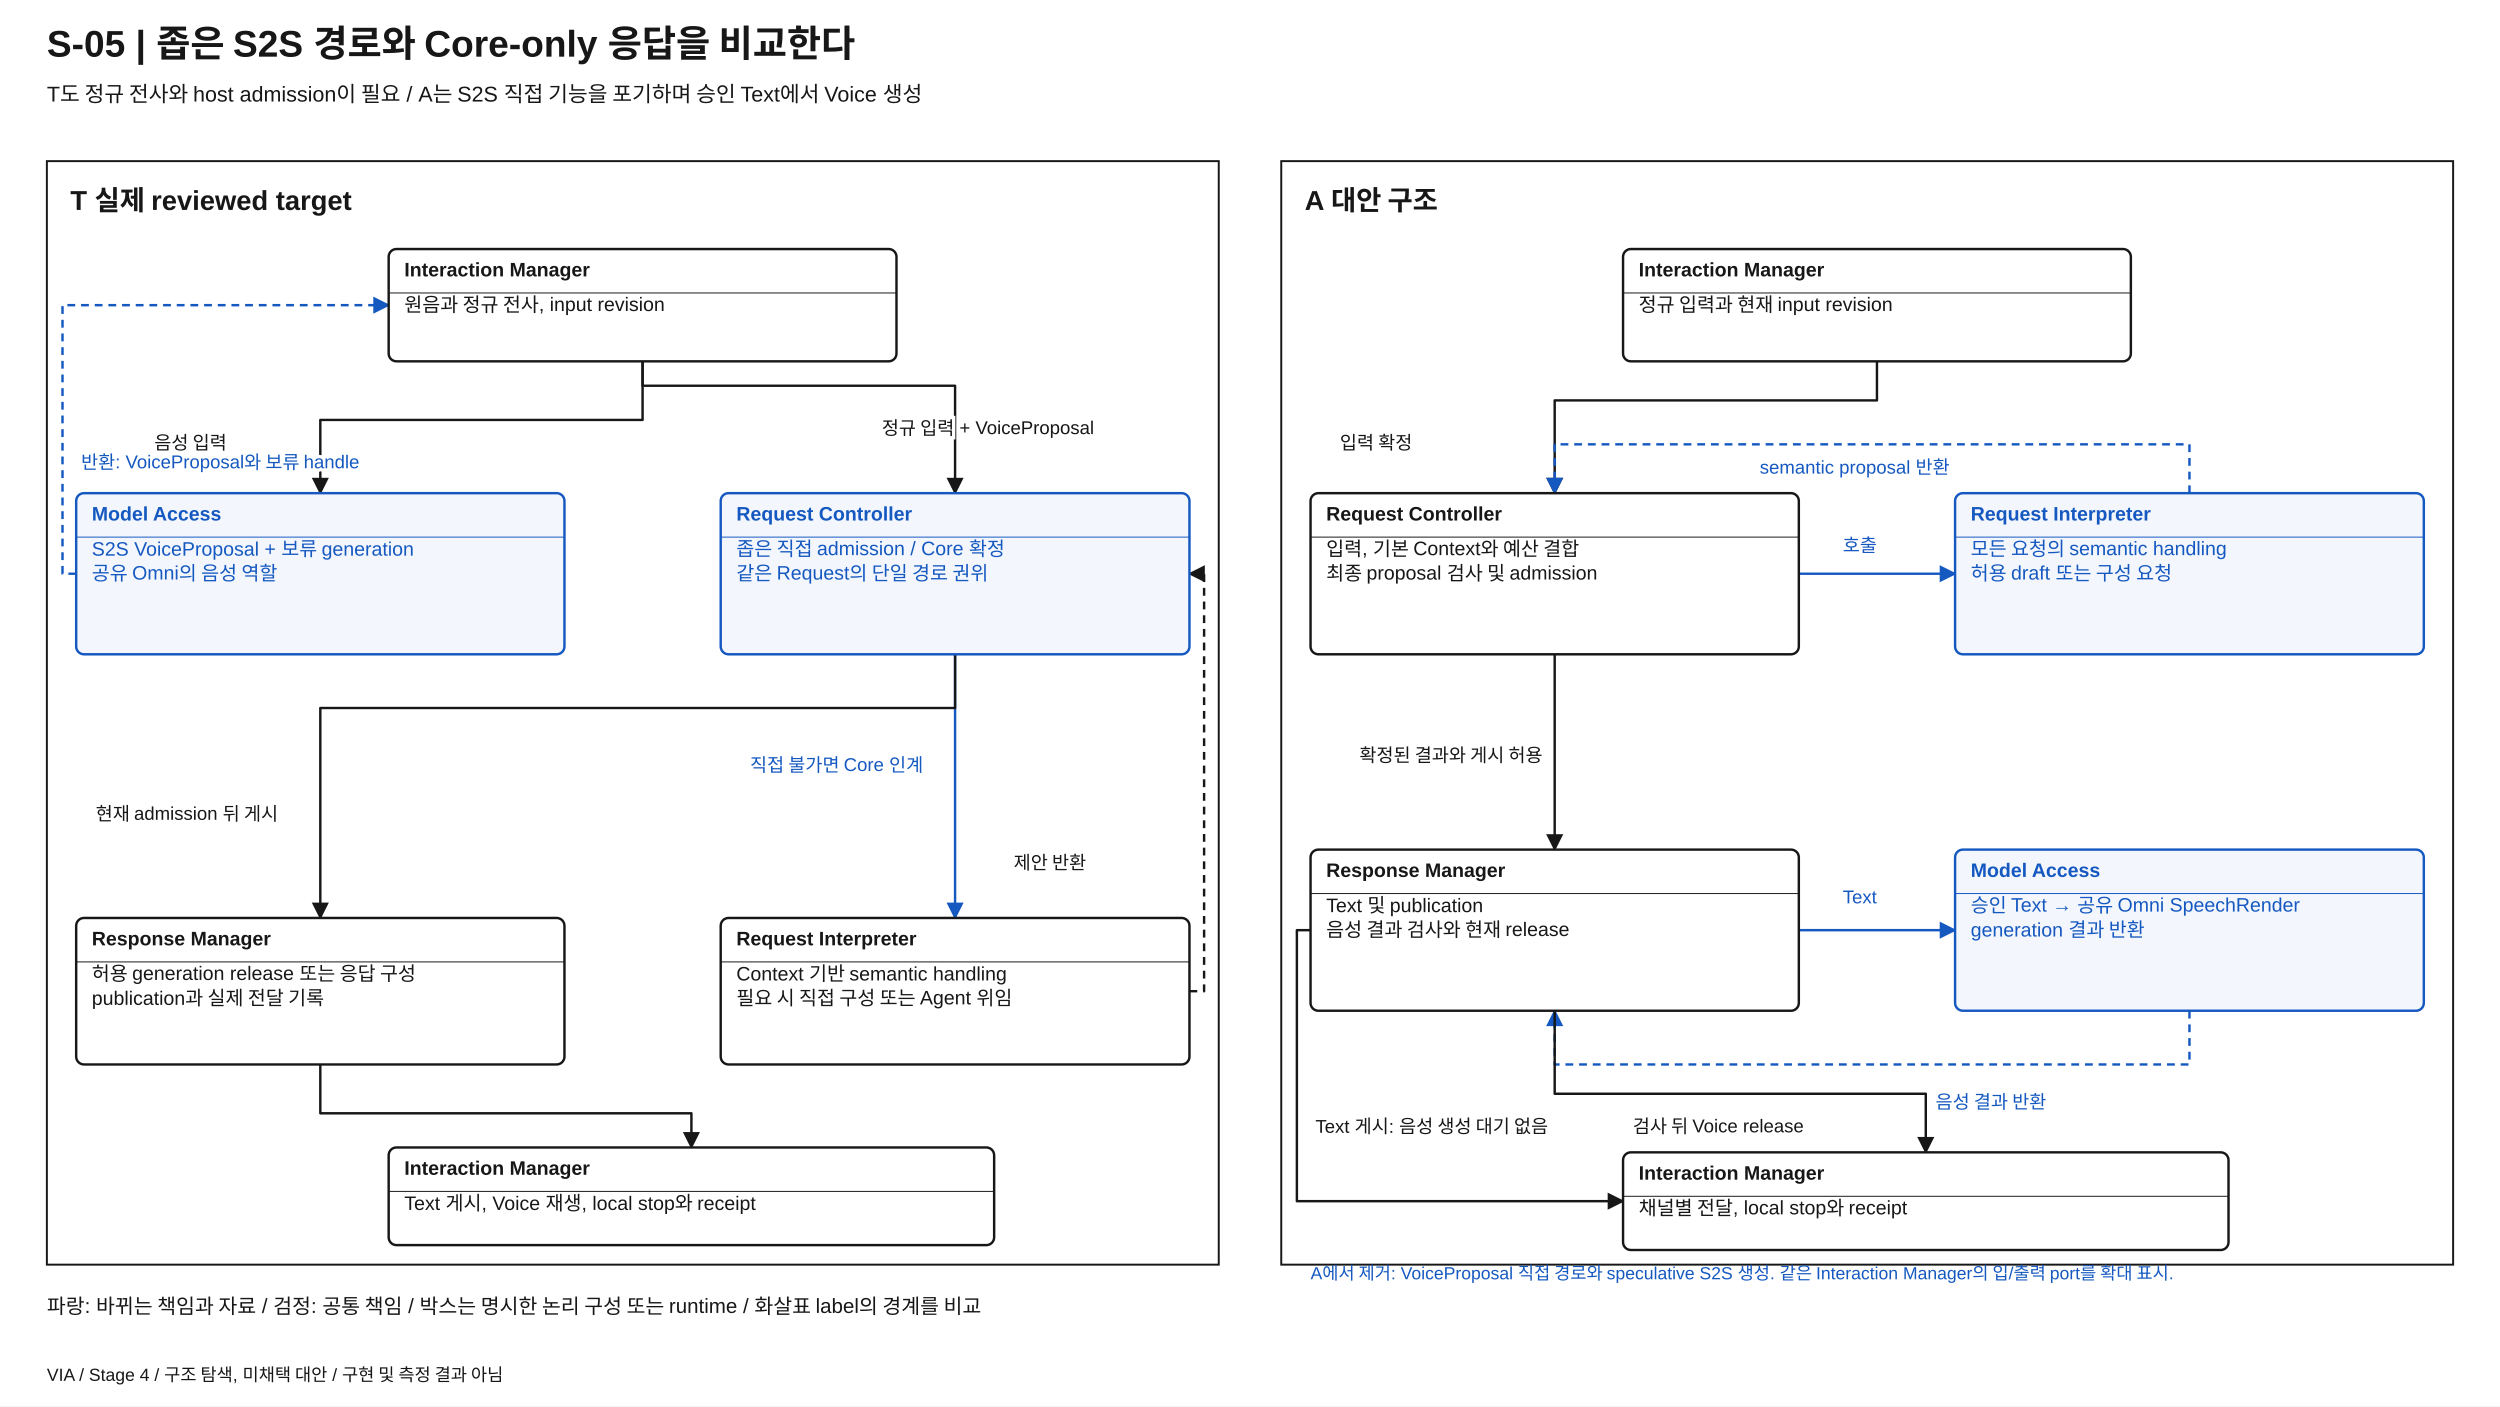
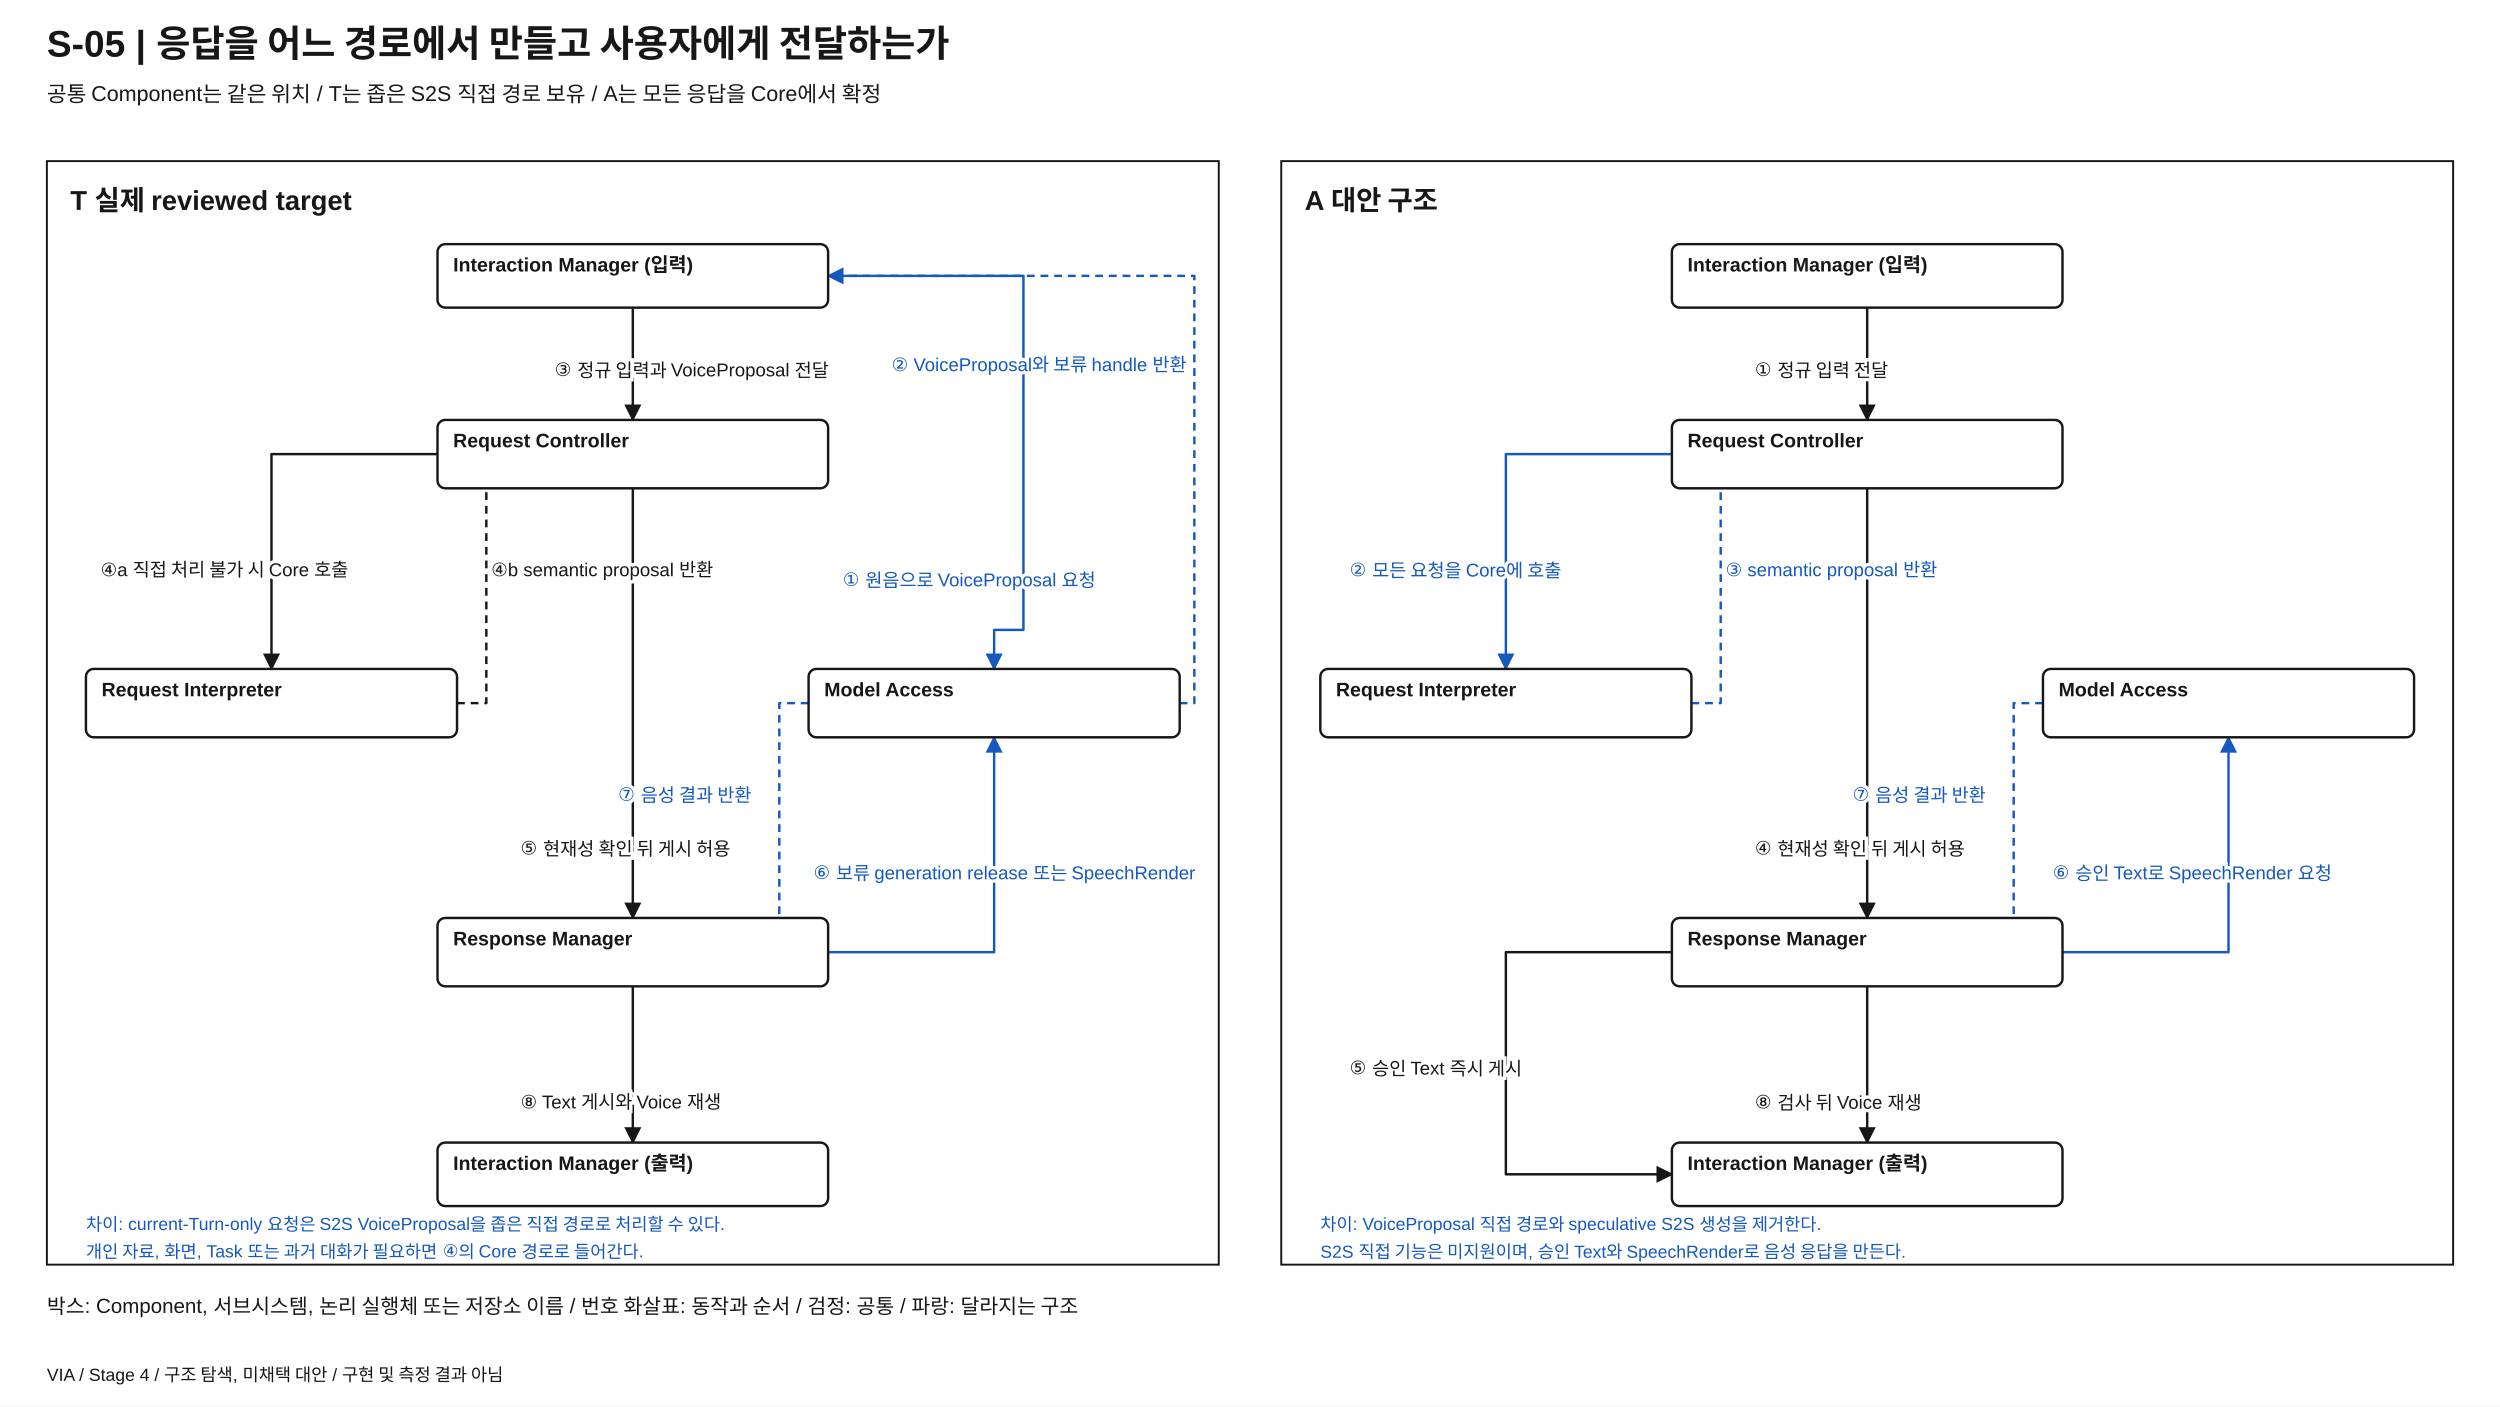
<svg xmlns="http://www.w3.org/2000/svg" width="2560" height="1440" viewBox="0 0 2560 1440" role="img" aria-labelledby="title desc">
  <defs>
    <marker id="k" viewBox="0 0 10 10" refX="9" refY="5" markerWidth="7" markerHeight="7" orient="auto">
      <path d="M0 0L10 5L0 10Z" fill="#171717" />
    </marker>
    <marker id="b" viewBox="0 0 10 10" refX="9" refY="5" markerWidth="7" markerHeight="7" orient="auto">
      <path d="M0 0L10 5L0 10Z" fill="#1458C0" />
    </marker>
  </defs>
  <rect width="2560" height="1440" fill="white" />
  <g font-family="Arial, Apple SD Gothic Neo, Malgun Gothic, sans-serif">
    <g id="panel0">
      <rect x="48" y="165" width="1200" height="1130" rx="0" fill="#FFFFFF" stroke="#171717" stroke-width="2" />
    </g>
    <g id="panel1">
      <rect x="1312" y="165" width="1200" height="1130" rx="0" fill="#FFFFFF" stroke="#171717" stroke-width="2" />
    </g>
-     <polyline id="0-edge-audio" points="658.0,370 658,430 328,430 328.0,505" fill="none" stroke="#171717" stroke-width="2.5" stroke-linejoin="round" marker-end="url(#k)" />
-     <polyline id="0-edge-canonical" points="658.0,370 658,395 978,395 978.0,505" fill="none" stroke="#171717" stroke-width="2.5" stroke-linejoin="round" marker-end="url(#k)" />
-     <polyline id="0-edge-proposal" points="78,587.5 64,587.5 64,312.5 398,312.5" fill="none" stroke="#1458C0" stroke-width="2.5" stroke-linejoin="round" marker-end="url(#b)" stroke-dasharray="8 6" />
-     <polyline id="0-edge-core" points="978.0,670 978.0,940" fill="none" stroke="#1458C0" stroke-width="2.5" stroke-linejoin="round" marker-end="url(#b)" />
-     <polyline id="0-edge-result" points="1218,1015.0 1233,1015 1233,587.5 1218,587.5" fill="none" stroke="#171717" stroke-width="2.5" stroke-linejoin="round" marker-end="url(#k)" stroke-dasharray="8 6" />
-     <polyline id="0-edge-publish" points="978.0,670 978,725 328,725 328.0,940" fill="none" stroke="#171717" stroke-width="2.5" stroke-linejoin="round" marker-end="url(#k)" />
-     <polyline id="0-edge-delivery" points="328.0,1090 328,1140 708,1140 708.0,1175" fill="none" stroke="#171717" stroke-width="2.5" stroke-linejoin="round" marker-end="url(#k)" />
-     <polyline id="1-edge-input" points="1922.0,370 1922,410 1592,410 1592.0,505" fill="none" stroke="#171717" stroke-width="2.5" stroke-linejoin="round" marker-end="url(#k)" />
-     <polyline id="1-edge-interpret" points="1842,587.5 2002,587.5" fill="none" stroke="#1458C0" stroke-width="2.5" stroke-linejoin="round" marker-end="url(#b)" />
-     <polyline id="1-edge-proposal" points="2242.0,505 2242,455 1592,455 1592.0,505" fill="none" stroke="#1458C0" stroke-width="2.5" stroke-linejoin="round" marker-end="url(#b)" stroke-dasharray="8 6" />
-     <polyline id="1-edge-admit" points="1592.0,670 1592.0,870" fill="none" stroke="#171717" stroke-width="2.5" stroke-linejoin="round" marker-end="url(#k)" />
-     <polyline id="1-edge-voice" points="1842,952.5 2002,952.5" fill="none" stroke="#1458C0" stroke-width="2.5" stroke-linejoin="round" marker-end="url(#b)" />
-     <polyline id="1-edge-generated" points="2242.0,1035 2242,1090 1592,1090 1592.0,1035" fill="none" stroke="#1458C0" stroke-width="2.5" stroke-linejoin="round" marker-end="url(#b)" stroke-dasharray="8 6" />
-     <polyline id="1-edge-text" points="1342,952.5 1328,952.5 1328,1230 1662,1230.0" fill="none" stroke="#171717" stroke-width="2.5" stroke-linejoin="round" marker-end="url(#k)" />
-     <polyline id="1-edge-release" points="1592.0,1035 1592,1120 1972,1120 1972.0,1180" fill="none" stroke="#171717" stroke-width="2.5" stroke-linejoin="round" marker-end="url(#k)" />
+     <polyline id="0-edge-audio" points="848,282.5 1048,282.5 1048,645 1018,645 1018.0,685" fill="none" stroke="#1458C0" stroke-width="2.5" stroke-linejoin="round" marker-end="url(#b)" />
+     <polyline id="0-edge-voice-proposal" points="1208,720.0 1223,720 1223,282.5 848,282.5" fill="none" stroke="#1458C0" stroke-width="2.5" stroke-linejoin="round" marker-end="url(#b)" stroke-dasharray="8 6" />
+     <polyline id="0-edge-canonical" points="648.0,315 648.0,430" fill="none" stroke="#171717" stroke-width="2.5" stroke-linejoin="round" marker-end="url(#k)" />
+     <polyline id="0-edge-core" points="448,465.0 278,465 278,645 278.0,685" fill="none" stroke="#171717" stroke-width="2.5" stroke-linejoin="round" marker-end="url(#k)" />
+     <polyline id="0-edge-core-return" points="468,720.0 498,720 498,465 448,465.0" fill="none" stroke="#171717" stroke-width="2.5" stroke-linejoin="round" marker-end="url(#k)" stroke-dasharray="8 6" />
+     <polyline id="0-edge-admit" points="648.0,500 648.0,940" fill="none" stroke="#171717" stroke-width="2.5" stroke-linejoin="round" marker-end="url(#k)" />
+     <polyline id="0-edge-release" points="848,975.0 1018,975 1018.0,755" fill="none" stroke="#1458C0" stroke-width="2.5" stroke-linejoin="round" marker-end="url(#b)" />
+     <polyline id="0-edge-audio-return" points="828,720.0 798,720 798,975 848,975.0" fill="none" stroke="#1458C0" stroke-width="2.5" stroke-linejoin="round" marker-end="url(#b)" stroke-dasharray="8 6" />
+     <polyline id="0-edge-deliver" points="648.0,1010 648.0,1170" fill="none" stroke="#171717" stroke-width="2.5" stroke-linejoin="round" marker-end="url(#k)" />
+     <polyline id="1-edge-canonical" points="1912.0,315 1912.0,430" fill="none" stroke="#171717" stroke-width="2.5" stroke-linejoin="round" marker-end="url(#k)" />
+     <polyline id="1-edge-core" points="1712,465.0 1542,465 1542,645 1542.0,685" fill="none" stroke="#1458C0" stroke-width="2.5" stroke-linejoin="round" marker-end="url(#b)" />
+     <polyline id="1-edge-core-return" points="1732,720.0 1762,720 1762,465 1712,465.0" fill="none" stroke="#1458C0" stroke-width="2.5" stroke-linejoin="round" marker-end="url(#b)" stroke-dasharray="8 6" />
+     <polyline id="1-edge-admit" points="1912.0,500 1912.0,940" fill="none" stroke="#171717" stroke-width="2.5" stroke-linejoin="round" marker-end="url(#k)" />
+     <polyline id="1-edge-text" points="1712,975.0 1542,975 1542,1202.5 1712,1202.5" fill="none" stroke="#171717" stroke-width="2.5" stroke-linejoin="round" marker-end="url(#k)" />
+     <polyline id="1-edge-speech" points="2112,975.0 2282,975 2282.0,755" fill="none" stroke="#1458C0" stroke-width="2.5" stroke-linejoin="round" marker-end="url(#b)" />
+     <polyline id="1-edge-audio-return" points="2092,720.0 2062,720 2062,975 2112,975.0" fill="none" stroke="#1458C0" stroke-width="2.5" stroke-linejoin="round" marker-end="url(#b)" stroke-dasharray="8 6" />
+     <polyline id="1-edge-voice" points="1912.0,1010 1912.0,1170" fill="none" stroke="#171717" stroke-width="2.5" stroke-linejoin="round" marker-end="url(#k)" />
    <g id="0-input">
-       <rect x="398" y="255" width="520" height="115" rx="8" fill="#FFFFFF" stroke="#171717" stroke-width="2.5" />
-       <text x="414" y="283" font-size="20" font-weight="700" fill="#171717">Interaction Manager</text>
-       <path d="M398 300H918" stroke="#171717" fill="none" />
-       <text x="414" y="319" font-size="20" fill="#171717">원음과 정규 전사, input revision</text>
+       <rect x="448" y="250" width="400" height="65" rx="8" fill="#FFFFFF" stroke="#171717" stroke-width="2.5" />
+       <text x="464" y="278" font-size="20" font-weight="700" fill="#171717">Interaction Manager (입력)</text>
+     </g>
+     <g id="0-rc">
+       <rect x="448" y="430" width="400" height="70" rx="8" fill="#FFFFFF" stroke="#171717" stroke-width="2.5" />
+       <text x="464" y="458" font-size="20" font-weight="700" fill="#171717">Request Controller</text>
+     </g>
+     <g id="0-ri">
+       <rect x="88" y="685" width="380" height="70" rx="8" fill="#FFFFFF" stroke="#171717" stroke-width="2.5" />
+       <text x="104" y="713" font-size="20" font-weight="700" fill="#171717">Request Interpreter</text>
    </g>
    <g id="0-ma">
-       <rect x="78" y="505" width="500" height="165" rx="8" fill="#F3F7FD" stroke="#1458C0" stroke-width="2.5" />
-       <text x="94" y="533" font-size="20" font-weight="700" fill="#1458C0">Model Access</text>
-       <path d="M78 550H578" stroke="#1458C0" fill="none" />
-       <text x="94" y="569" font-size="20" fill="#1458C0">S2S VoiceProposal + 보류 generation</text>
-       <text x="94" y="594" font-size="20" fill="#1458C0">공유 Omni의 음성 역할</text>
-     </g>
-     <g id="0-rc">
-       <rect x="738" y="505" width="480" height="165" rx="8" fill="#F3F7FD" stroke="#1458C0" stroke-width="2.5" />
-       <text x="754" y="533" font-size="20" font-weight="700" fill="#1458C0">Request Controller</text>
-       <path d="M738 550H1218" stroke="#1458C0" fill="none" />
-       <text x="754" y="569" font-size="20" fill="#1458C0">좁은 직접 admission / Core 확정</text>
-       <text x="754" y="594" font-size="20" fill="#1458C0">같은 Request의 단일 경로 권위</text>
+       <rect x="828" y="685" width="380" height="70" rx="8" fill="#FFFFFF" stroke="#171717" stroke-width="2.5" />
+       <text x="844" y="713" font-size="20" font-weight="700" fill="#171717">Model Access</text>
    </g>
    <g id="0-rm">
-       <rect x="78" y="940" width="500" height="150" rx="8" fill="#FFFFFF" stroke="#171717" stroke-width="2.5" />
-       <text x="94" y="968" font-size="20" font-weight="700" fill="#171717">Response Manager</text>
-       <path d="M78 985H578" stroke="#171717" fill="none" />
-       <text x="94" y="1004" font-size="20" fill="#171717">허용 generation release 또는 응답 구성</text>
-       <text x="94" y="1029" font-size="20" fill="#171717">publication과 실제 전달 기록</text>
-     </g>
-     <g id="0-ri">
-       <rect x="738" y="940" width="480" height="150" rx="8" fill="#FFFFFF" stroke="#171717" stroke-width="2.5" />
-       <text x="754" y="968" font-size="20" font-weight="700" fill="#171717">Request Interpreter</text>
-       <path d="M738 985H1218" stroke="#171717" fill="none" />
-       <text x="754" y="1004" font-size="20" fill="#171717">Context 기반 semantic handling</text>
-       <text x="754" y="1029" font-size="20" fill="#171717">필요 시 직접 구성 또는 Agent 위임</text>
+       <rect x="448" y="940" width="400" height="70" rx="8" fill="#FFFFFF" stroke="#171717" stroke-width="2.5" />
+       <text x="464" y="968" font-size="20" font-weight="700" fill="#171717">Response Manager</text>
    </g>
    <g id="0-output">
-       <rect x="398" y="1175" width="620" height="100" rx="8" fill="#FFFFFF" stroke="#171717" stroke-width="2.5" />
-       <text x="414" y="1203" font-size="20" font-weight="700" fill="#171717">Interaction Manager</text>
-       <path d="M398 1220H1018" stroke="#171717" fill="none" />
-       <text x="414" y="1239" font-size="20" fill="#171717">Text 게시, Voice 재생, local stop와 receipt</text>
+       <rect x="448" y="1170" width="400" height="65" rx="8" fill="#FFFFFF" stroke="#171717" stroke-width="2.5" />
+       <text x="464" y="1198" font-size="20" font-weight="700" fill="#171717">Interaction Manager (출력)</text>
    </g>
    <g id="1-input">
-       <rect x="1662" y="255" width="520" height="115" rx="8" fill="#FFFFFF" stroke="#171717" stroke-width="2.5" />
-       <text x="1678" y="283" font-size="20" font-weight="700" fill="#171717">Interaction Manager</text>
-       <path d="M1662 300H2182" stroke="#171717" fill="none" />
-       <text x="1678" y="319" font-size="20" fill="#171717">정규 입력과 현재 input revision</text>
+       <rect x="1712" y="250" width="400" height="65" rx="8" fill="#FFFFFF" stroke="#171717" stroke-width="2.5" />
+       <text x="1728" y="278" font-size="20" font-weight="700" fill="#171717">Interaction Manager (입력)</text>
    </g>
    <g id="1-rc">
-       <rect x="1342" y="505" width="500" height="165" rx="8" fill="#FFFFFF" stroke="#171717" stroke-width="2.5" />
-       <text x="1358" y="533" font-size="20" font-weight="700" fill="#171717">Request Controller</text>
-       <path d="M1342 550H1842" stroke="#171717" fill="none" />
-       <text x="1358" y="569" font-size="20" fill="#171717">입력, 기본 Context와 예산 결합</text>
-       <text x="1358" y="594" font-size="20" fill="#171717">최종 proposal 검사 및 admission</text>
+       <rect x="1712" y="430" width="400" height="70" rx="8" fill="#FFFFFF" stroke="#171717" stroke-width="2.5" />
+       <text x="1728" y="458" font-size="20" font-weight="700" fill="#171717">Request Controller</text>
    </g>
    <g id="1-ri">
-       <rect x="2002" y="505" width="480" height="165" rx="8" fill="#F3F7FD" stroke="#1458C0" stroke-width="2.5" />
-       <text x="2018" y="533" font-size="20" font-weight="700" fill="#1458C0">Request Interpreter</text>
-       <path d="M2002 550H2482" stroke="#1458C0" fill="none" />
-       <text x="2018" y="569" font-size="20" fill="#1458C0">모든 요청의 semantic handling</text>
-       <text x="2018" y="594" font-size="20" fill="#1458C0">허용 draft 또는 구성 요청</text>
+       <rect x="1352" y="685" width="380" height="70" rx="8" fill="#FFFFFF" stroke="#171717" stroke-width="2.5" />
+       <text x="1368" y="713" font-size="20" font-weight="700" fill="#171717">Request Interpreter</text>
+     </g>
+     <g id="1-ma">
+       <rect x="2092" y="685" width="380" height="70" rx="8" fill="#FFFFFF" stroke="#171717" stroke-width="2.5" />
+       <text x="2108" y="713" font-size="20" font-weight="700" fill="#171717">Model Access</text>
    </g>
    <g id="1-rm">
-       <rect x="1342" y="870" width="500" height="165" rx="8" fill="#FFFFFF" stroke="#171717" stroke-width="2.5" />
-       <text x="1358" y="898" font-size="20" font-weight="700" fill="#171717">Response Manager</text>
-       <path d="M1342 915H1842" stroke="#171717" fill="none" />
-       <text x="1358" y="934" font-size="20" fill="#171717">Text 및 publication</text>
-       <text x="1358" y="959" font-size="20" fill="#171717">음성 결과 검사와 현재 release</text>
-     </g>
-     <g id="1-ma">
-       <rect x="2002" y="870" width="480" height="165" rx="8" fill="#F3F7FD" stroke="#1458C0" stroke-width="2.5" />
-       <text x="2018" y="898" font-size="20" font-weight="700" fill="#1458C0">Model Access</text>
-       <path d="M2002 915H2482" stroke="#1458C0" fill="none" />
-       <text x="2018" y="934" font-size="20" fill="#1458C0">승인 Text → 공유 Omni SpeechRender</text>
-       <text x="2018" y="959" font-size="20" fill="#1458C0">generation 결과 반환</text>
+       <rect x="1712" y="940" width="400" height="70" rx="8" fill="#FFFFFF" stroke="#171717" stroke-width="2.5" />
+       <text x="1728" y="968" font-size="20" font-weight="700" fill="#171717">Response Manager</text>
    </g>
    <g id="1-output">
-       <rect x="1662" y="1180" width="620" height="100" rx="8" fill="#FFFFFF" stroke="#171717" stroke-width="2.5" />
-       <text x="1678" y="1208" font-size="20" font-weight="700" fill="#171717">Interaction Manager</text>
-       <path d="M1662 1225H2282" stroke="#171717" fill="none" />
-       <text x="1678" y="1244" font-size="20" fill="#171717">채널별 전달, local stop와 receipt</text>
+       <rect x="1712" y="1170" width="400" height="65" rx="8" fill="#FFFFFF" stroke="#171717" stroke-width="2.5" />
+       <text x="1728" y="1198" font-size="20" font-weight="700" fill="#171717">Interaction Manager (출력)</text>
    </g>
-     <text x="158" y="460" font-size="19" fill="#171717" stroke="white" stroke-width="7" paint-order="stroke">음성 입력</text>
-     <text x="903" y="445" font-size="19" fill="#171717" stroke="white" stroke-width="7" paint-order="stroke">정규 입력 + VoiceProposal</text>
-     <text x="83" y="480" font-size="19" fill="#1458C0" stroke="white" stroke-width="7" paint-order="stroke">반환: VoiceProposal와 보류 handle</text>
-     <text x="768" y="790" font-size="19" fill="#1458C0" stroke="white" stroke-width="7" paint-order="stroke">직접 불가면 Core 인계</text>
-     <text x="1038" y="890" font-size="19" fill="#171717" stroke="white" stroke-width="7" paint-order="stroke">제안 반환</text>
-     <text x="98" y="840" font-size="19" fill="#171717" stroke="white" stroke-width="7" paint-order="stroke">현재 admission 뒤 게시</text>
-     <text x="1372" y="460" font-size="19" fill="#171717" stroke="white" stroke-width="7" paint-order="stroke">입력 확정</text>
-     <text x="1887" y="565" font-size="19" fill="#1458C0" stroke="white" stroke-width="7" paint-order="stroke">호출</text>
-     <text x="1802" y="485" font-size="19" fill="#1458C0" stroke="white" stroke-width="7" paint-order="stroke">semantic proposal 반환</text>
-     <text x="1392" y="780" font-size="19" fill="#171717" stroke="white" stroke-width="7" paint-order="stroke">확정된 결과와 게시 허용</text>
-     <text x="1887" y="925" font-size="19" fill="#1458C0" stroke="white" stroke-width="7" paint-order="stroke">Text</text>
-     <text x="1982" y="1135" font-size="19" fill="#1458C0" stroke="white" stroke-width="7" paint-order="stroke">음성 결과 반환</text>
-     <text x="1347" y="1160" font-size="19" fill="#171717" stroke="white" stroke-width="7" paint-order="stroke">Text 게시: 음성 생성 대기 없음</text>
-     <text x="1672" y="1160" font-size="19" fill="#171717" stroke="white" stroke-width="7" paint-order="stroke">검사 뒤 Voice release</text>
-     <text x="48" y="58" font-size="38" font-weight="700" fill="#171717">S-05  |  좁은 S2S 경로와 Core-only 응답을 비교한다</text>
-     <text x="48" y="104" font-size="22" font-weight="400" fill="#171717">T도 정규 전사와 host admission이 필요 / A는 S2S 직접 기능을 포기하며 승인 Text에서 Voice 생성</text>
+     <text x="863" y="600" font-size="19" fill="#1458C0" stroke="white" stroke-width="7" paint-order="stroke">① 원음으로 VoiceProposal 요청</text>
+     <text x="913" y="380" font-size="19" fill="#1458C0" stroke="white" stroke-width="7" paint-order="stroke">② VoiceProposal와 보류 handle 반환</text>
+     <text x="568" y="385" font-size="19" fill="#171717" stroke="white" stroke-width="7" paint-order="stroke">③ 정규 입력과 VoiceProposal 전달</text>
+     <text x="103" y="590" font-size="19" fill="#171717" stroke="white" stroke-width="7" paint-order="stroke">④a 직접 처리 불가 시 Core 호출</text>
+     <text x="503" y="590" font-size="19" fill="#171717" stroke="white" stroke-width="7" paint-order="stroke">④b semantic proposal 반환</text>
+     <text x="533" y="875" font-size="19" fill="#171717" stroke="white" stroke-width="7" paint-order="stroke">⑤ 현재성 확인 뒤 게시 허용</text>
+     <text x="833" y="900" font-size="19" fill="#1458C0" stroke="white" stroke-width="7" paint-order="stroke">⑥ 보류 generation release 또는 SpeechRender</text>
+     <text x="633" y="820" font-size="19" fill="#1458C0" stroke="white" stroke-width="7" paint-order="stroke">⑦ 음성 결과 반환</text>
+     <text x="533" y="1135" font-size="19" fill="#171717" stroke="white" stroke-width="7" paint-order="stroke">⑧ Text 게시와 Voice 재생</text>
+     <text x="1797" y="385" font-size="19" fill="#171717" stroke="white" stroke-width="7" paint-order="stroke">① 정규 입력 전달</text>
+     <text x="1382" y="590" font-size="19" fill="#1458C0" stroke="white" stroke-width="7" paint-order="stroke">② 모든 요청을 Core에 호출</text>
+     <text x="1767" y="590" font-size="19" fill="#1458C0" stroke="white" stroke-width="7" paint-order="stroke">③ semantic proposal 반환</text>
+     <text x="1797" y="875" font-size="19" fill="#171717" stroke="white" stroke-width="7" paint-order="stroke">④ 현재성 확인 뒤 게시 허용</text>
+     <text x="1382" y="1100" font-size="19" fill="#171717" stroke="white" stroke-width="7" paint-order="stroke">⑤ 승인 Text 즉시 게시</text>
+     <text x="2102" y="900" font-size="19" fill="#1458C0" stroke="white" stroke-width="7" paint-order="stroke">⑥ 승인 Text로 SpeechRender 요청</text>
+     <text x="1897" y="820" font-size="19" fill="#1458C0" stroke="white" stroke-width="7" paint-order="stroke">⑦ 음성 결과 반환</text>
+     <text x="1797" y="1135" font-size="19" fill="#171717" stroke="white" stroke-width="7" paint-order="stroke">⑧ 검사 뒤 Voice 재생</text>
+     <text x="48" y="58" font-size="38" font-weight="700" fill="#171717">S-05  |  응답을 어느 경로에서 만들고 사용자에게 전달하는가</text>
+     <text x="48" y="104" font-size="22" font-weight="400" fill="#171717">공통 Component는 같은 위치 / T는 좁은 S2S 직접 경로 보유 / A는 모든 응답을 Core에서 확정</text>
    <text x="48" y="1414" font-size="18" font-weight="400" fill="#171717">VIA / Stage 4 / 구조 탐색, 미채택 대안 / 구현 및 측정 결과 아님</text>
    <text x="72" y="215" font-size="28" font-weight="700" fill="#171717">T  실제 reviewed target</text>
    <text x="1336" y="215" font-size="28" font-weight="700" fill="#171717">A  대안 구조</text>
-     <text x="48" y="1345" font-size="21" font-weight="400" fill="#171717">파랑: 바뀌는 책임과 자료 / 검정: 공통 책임 / 박스는 명시한 논리 구성 또는 runtime / 화살표 label의 경계를 비교</text>
-     <text x="1342" y="1310" font-size="18" font-weight="400" fill="#1458C0">A에서 제거: VoiceProposal 직접 경로와 speculative S2S 생성. 같은 Interaction Manager의 입/출력 port를 확대 표시.</text>
+     <text x="48" y="1345" font-size="21" font-weight="400" fill="#171717">박스: Component, 서브시스템, 논리 실행체 또는 저장소 이름 / 번호 화살표: 동작과 순서 / 검정: 공통 / 파랑: 달라지는 구조</text>
+     <text x="88" y="1260" font-size="18" font-weight="400" fill="#1458C0">차이: current-Turn-only 요청은 S2S VoiceProposal을 좁은 직접 경로로 처리할 수 있다.</text>
+     <text x="88" y="1288" font-size="18" font-weight="400" fill="#1458C0">개인 자료, 화면, Task 또는 과거 대화가 필요하면 ④의 Core 경로로 들어간다.</text>
+     <text x="1352" y="1260" font-size="18" font-weight="400" fill="#1458C0">차이: VoiceProposal 직접 경로와 speculative S2S 생성을 제거한다.</text>
+     <text x="1352" y="1288" font-size="18" font-weight="400" fill="#1458C0">S2S 직접 기능은 미지원이며, 승인 Text와 SpeechRender로 음성 응답을 만든다.</text>
  </g>
</svg>
